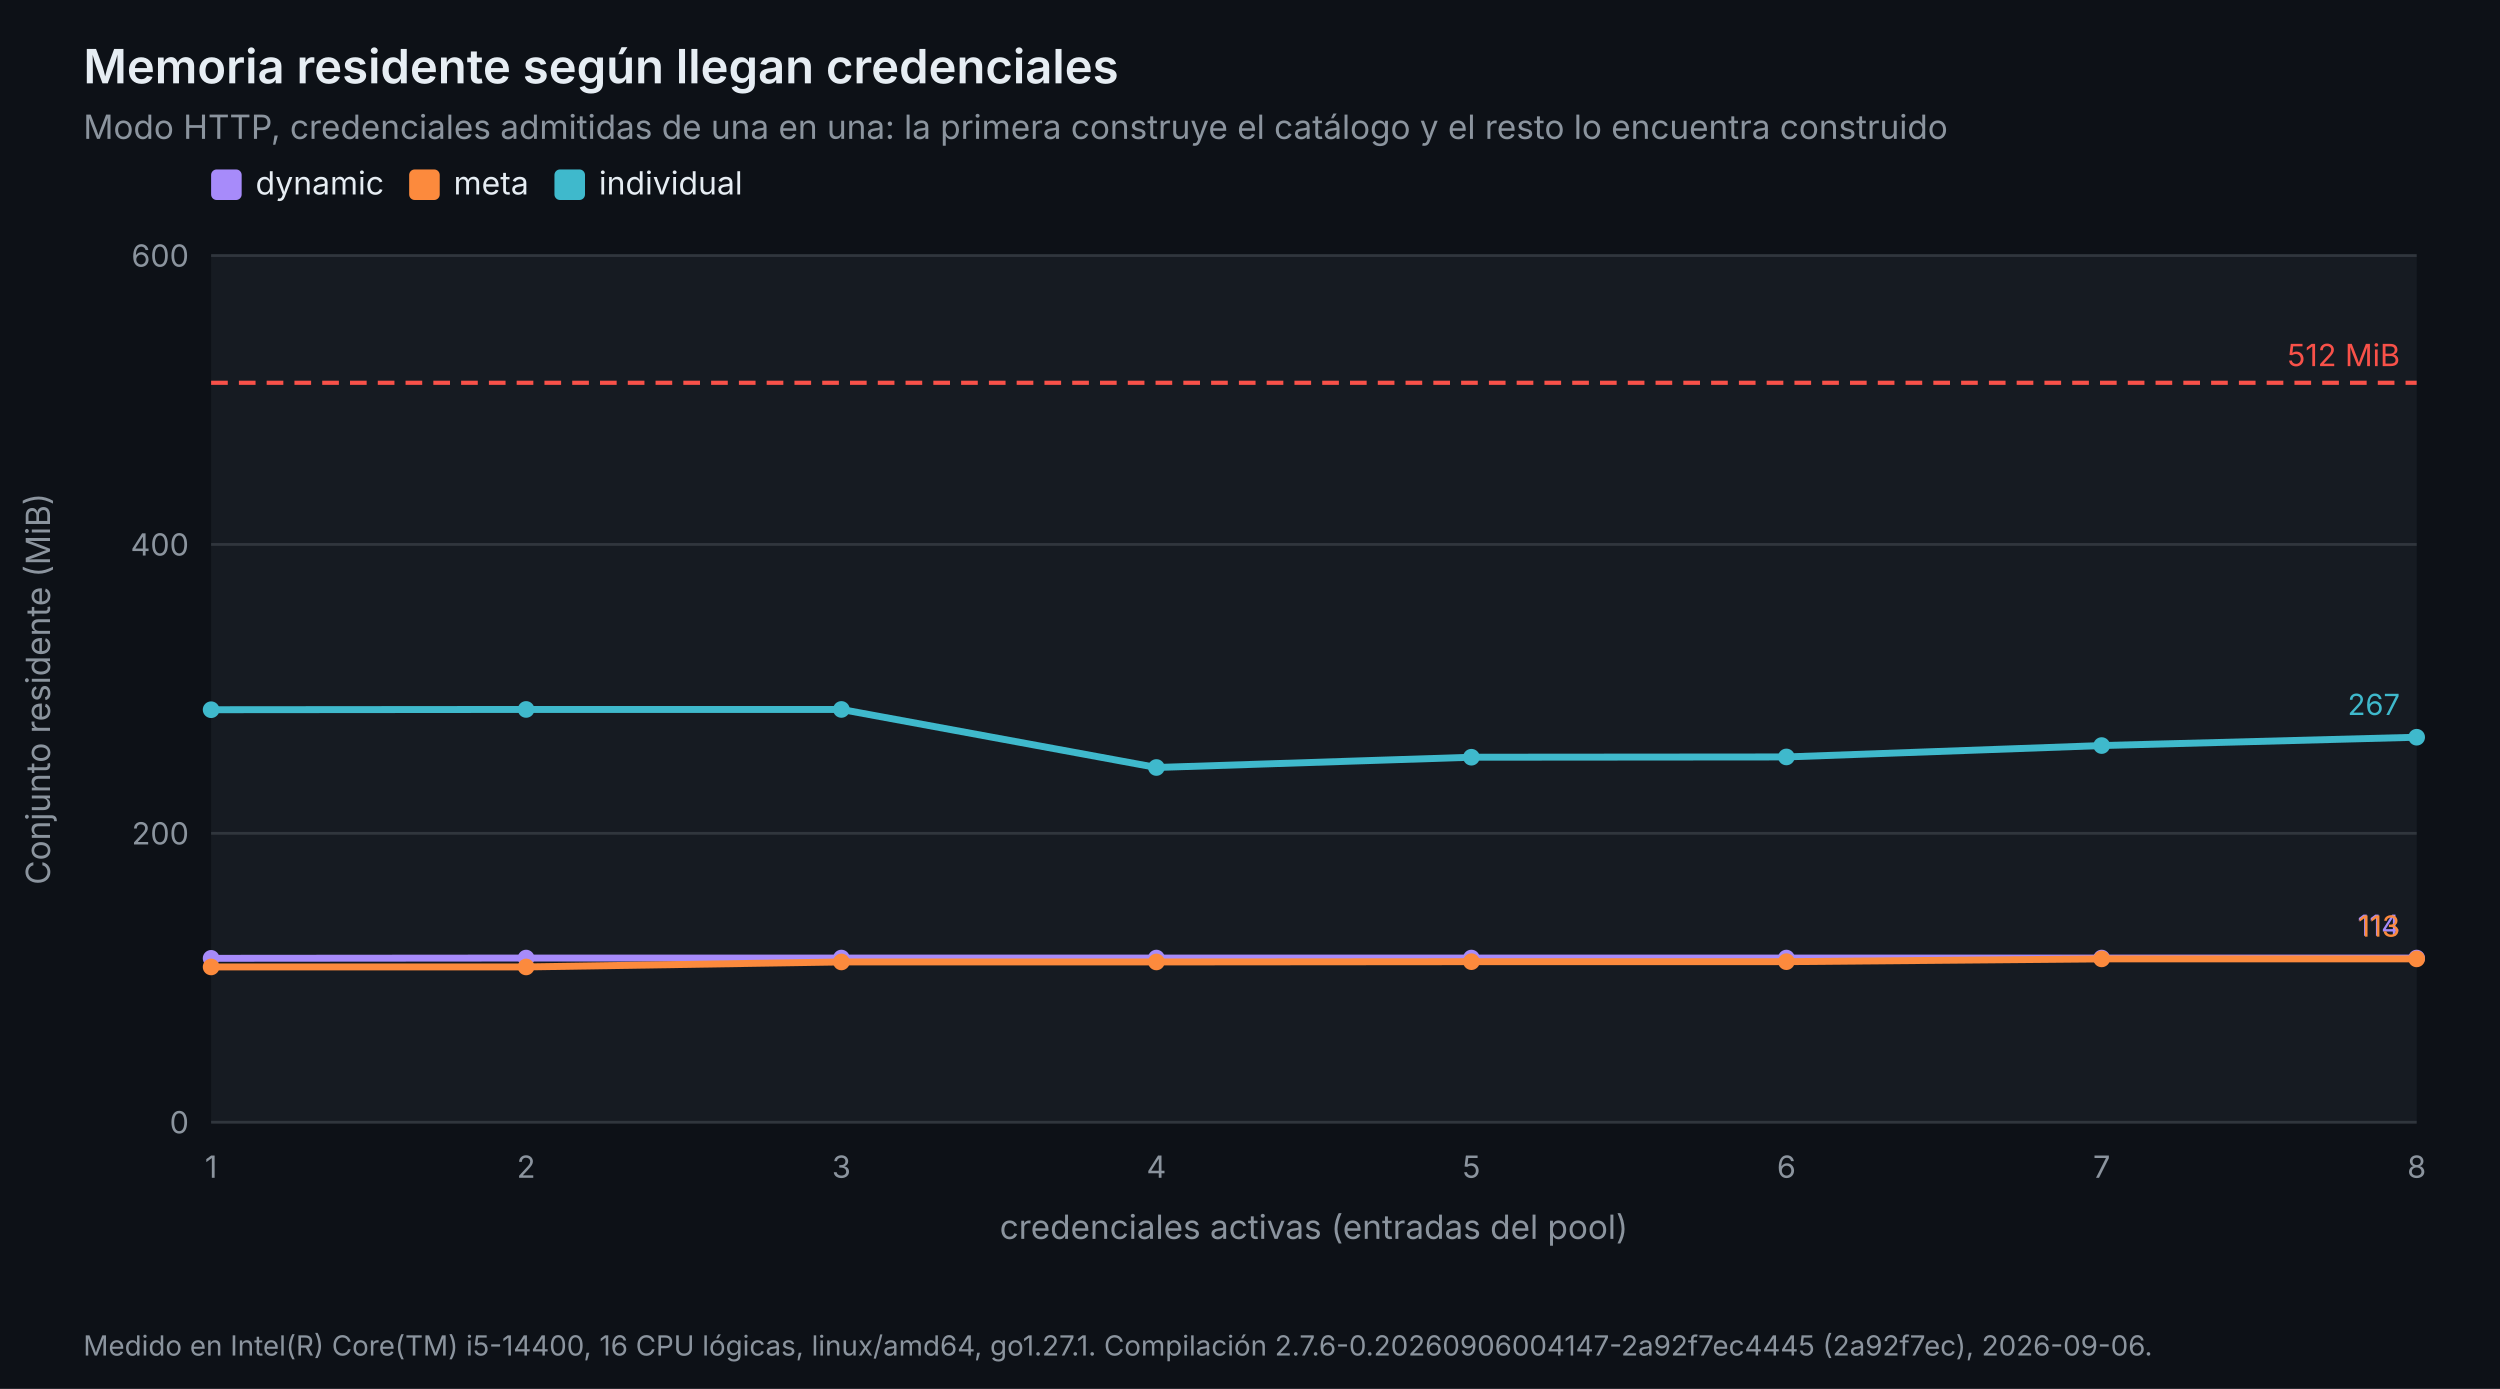
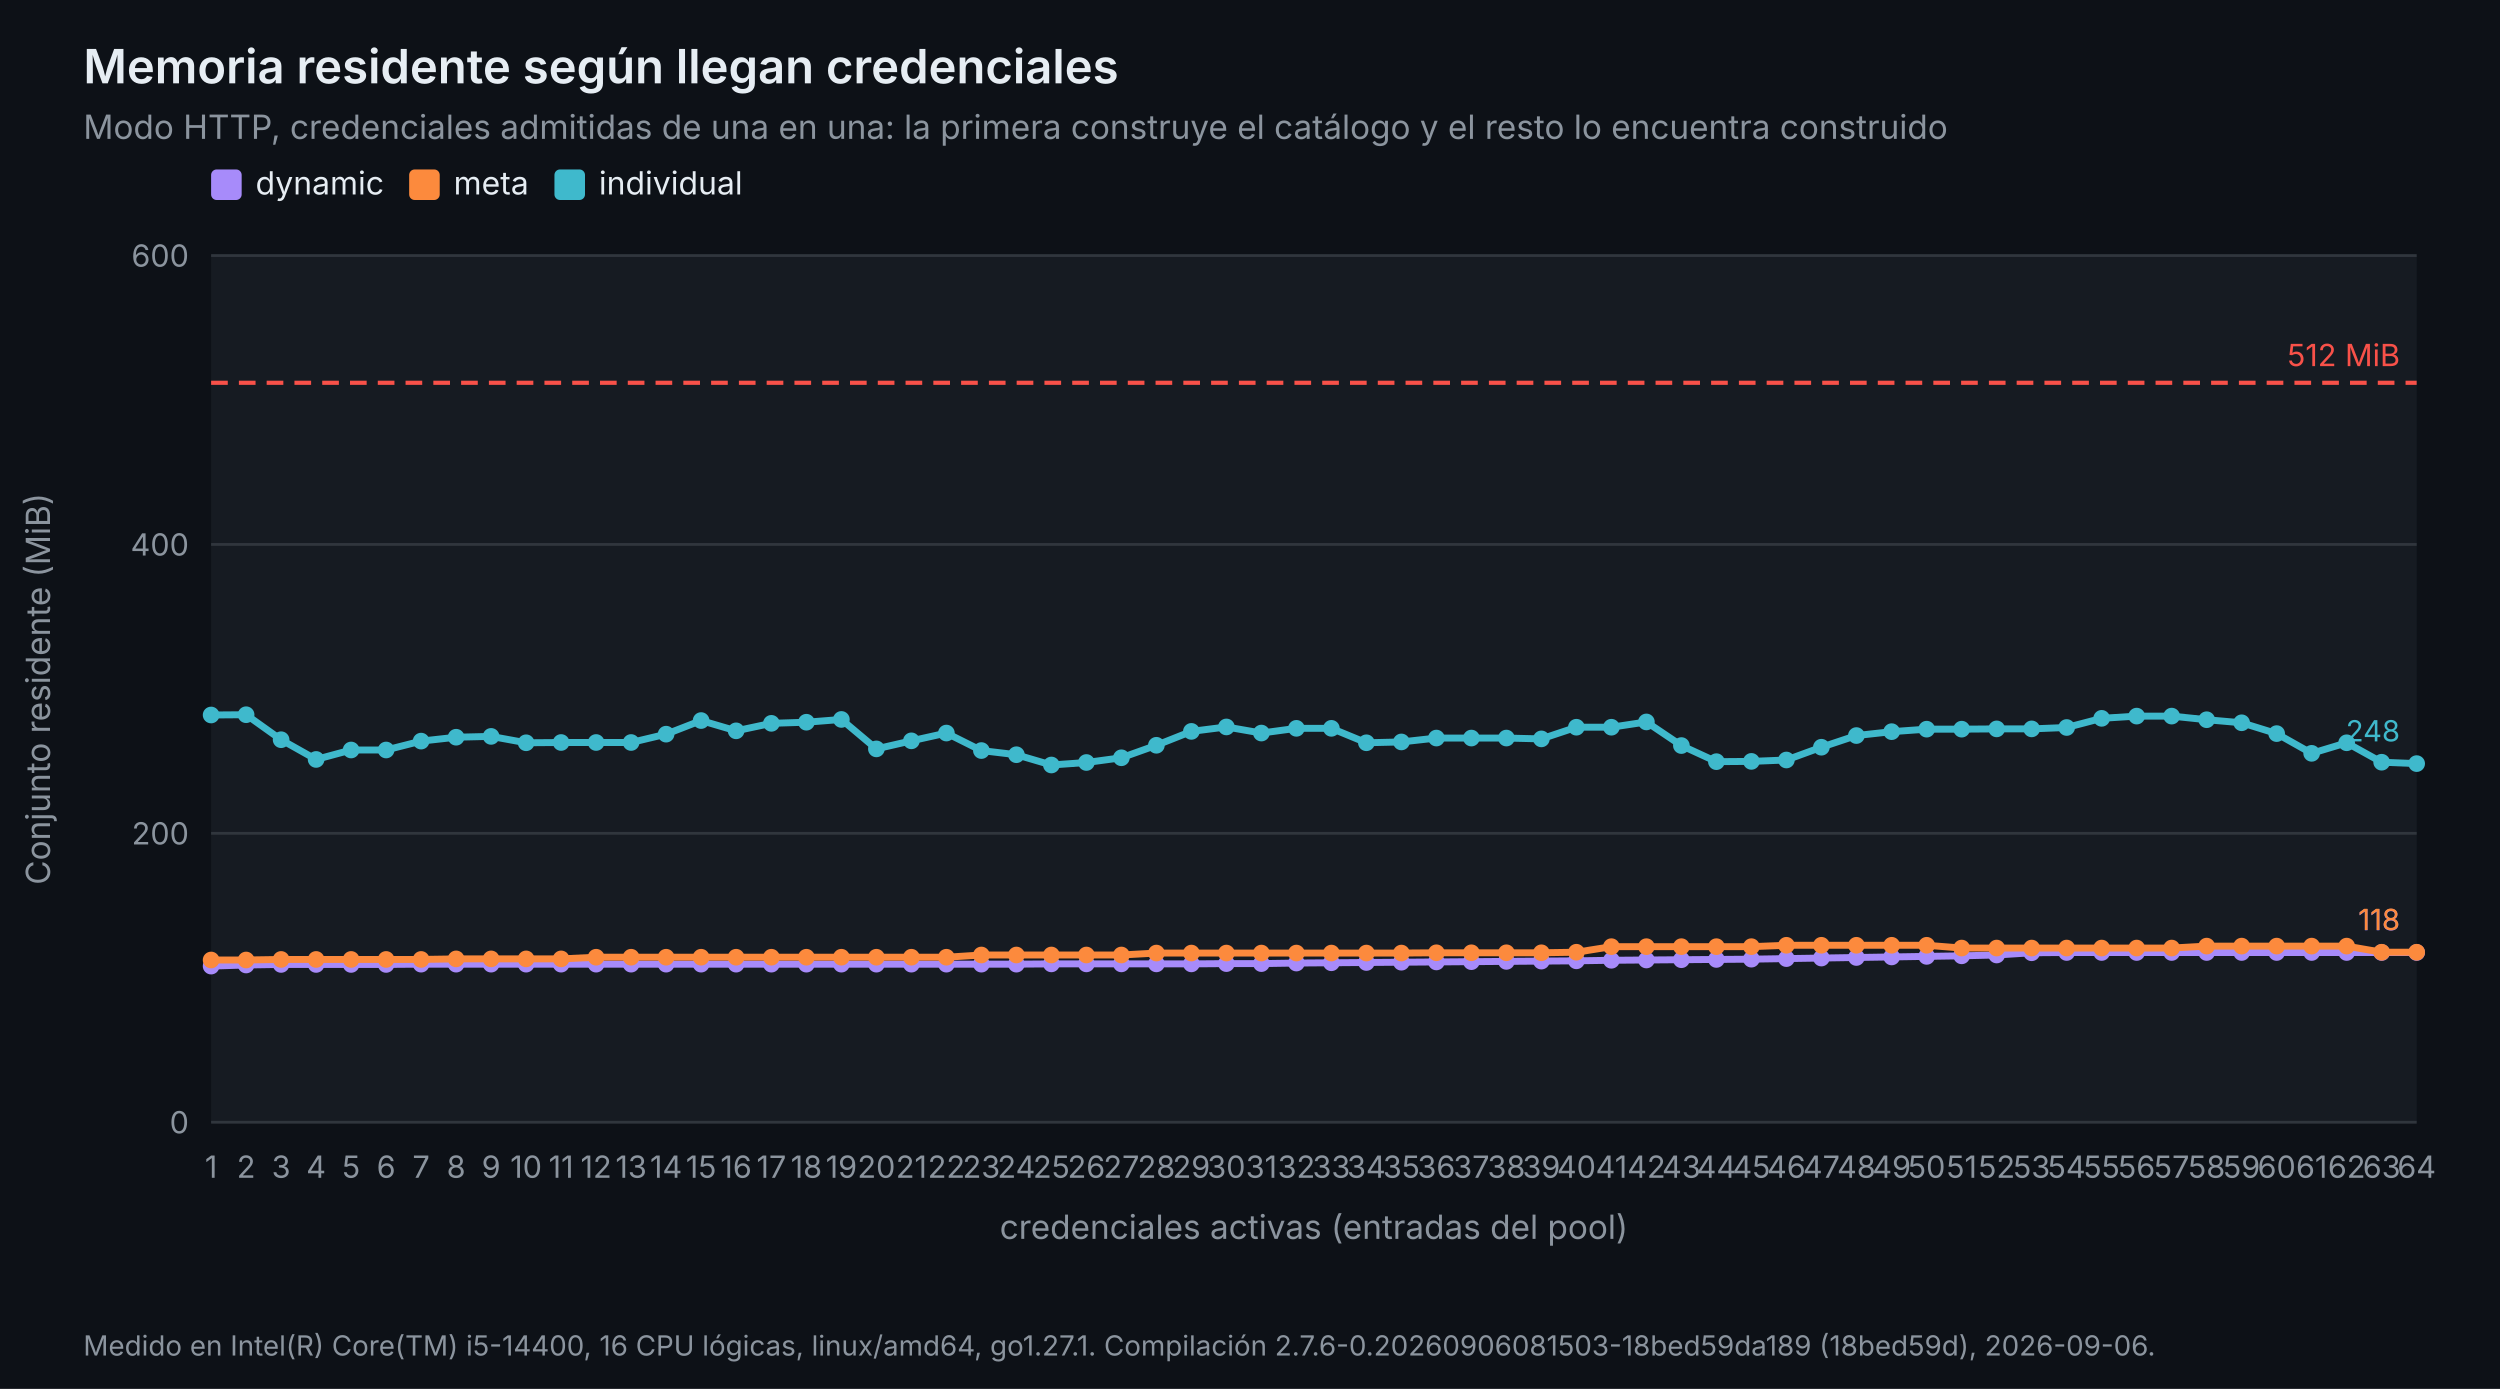
- <svg xmlns="http://www.w3.org/2000/svg" viewBox="0 0 900 500" width="900" height="500" role="img" aria-label="Memoria residente según llegan credenciales. Modo HTTP, credenciales admitidas de una en una: la primera construye el catálogo y el resto lo encuentra construido. Medido en Intel(R) Core(TM) i5-14400, 16 CPU lógicas, linux/amd64, go1.27.1. Compilación 2.7.6-0.20260906004147-2a92f7ec4445 (2a92f7ec), 2026-09-06.">
+ <svg xmlns="http://www.w3.org/2000/svg" viewBox="0 0 900 500" width="900" height="500" role="img" aria-label="Memoria residente según llegan credenciales. Modo HTTP, credenciales admitidas de una en una: la primera construye el catálogo y el resto lo encuentra construido. Medido en Intel(R) Core(TM) i5-14400, 16 CPU lógicas, linux/amd64, go1.27.1. Compilación 2.7.6-0.20260906081503-18bed59da189 (18bed59d), 2026-09-06.">
  <rect width="900" height="500" fill="#0d1117" />
  <text x="30" y="30" font-family="ui-sans-serif,system-ui,-apple-system,Segoe UI,sans-serif" font-size="17" font-weight="600" fill="#e6edf3">Memoria residente según llegan credenciales</text>
  <text x="30" y="50" font-family="ui-sans-serif,system-ui,-apple-system,Segoe UI,sans-serif" font-size="12" fill="#8b949e">Modo HTTP, credenciales admitidas de una en una: la primera construye el catálogo y el resto lo encuentra construido</text>
  <rect x="76" y="92" width="794" height="312" fill="#161b22" />
  <rect x="76.0" y="61.0" width="11" height="11" rx="2" fill="#a78bfa" />
  <text x="92.0" y="70.0" font-family="ui-sans-serif,system-ui,-apple-system,Segoe UI,sans-serif" font-size="11.5" fill="#e6edf3">dynamic</text>
  <rect x="147.3" y="61.0" width="11" height="11" rx="2" fill="#fc8a3d" />
  <text x="163.3" y="70.0" font-family="ui-sans-serif,system-ui,-apple-system,Segoe UI,sans-serif" font-size="11.5" fill="#e6edf3">meta</text>
  <rect x="199.6" y="61.0" width="11" height="11" rx="2" fill="#3fb9cc" />
  <text x="215.6" y="70.0" font-family="ui-sans-serif,system-ui,-apple-system,Segoe UI,sans-serif" font-size="11.5" fill="#e6edf3">individual</text>
  <line x1="76" y1="404.0" x2="870" y2="404.0" stroke="#30363d" stroke-width="1" />
  <text x="68" y="408.0" font-family="ui-sans-serif,system-ui,-apple-system,Segoe UI,sans-serif" font-size="11" text-anchor="end" fill="#8b949e">0</text>
  <line x1="76" y1="300.0" x2="870" y2="300.0" stroke="#30363d" stroke-width="1" />
  <text x="68" y="304.0" font-family="ui-sans-serif,system-ui,-apple-system,Segoe UI,sans-serif" font-size="11" text-anchor="end" fill="#8b949e">200</text>
  <line x1="76" y1="196.0" x2="870" y2="196.0" stroke="#30363d" stroke-width="1" />
  <text x="68" y="200.0" font-family="ui-sans-serif,system-ui,-apple-system,Segoe UI,sans-serif" font-size="11" text-anchor="end" fill="#8b949e">400</text>
  <line x1="76" y1="92.0" x2="870" y2="92.0" stroke="#30363d" stroke-width="1" />
  <text x="68" y="96.0" font-family="ui-sans-serif,system-ui,-apple-system,Segoe UI,sans-serif" font-size="11" text-anchor="end" fill="#8b949e">600</text>
  <text x="18" y="248.0" font-family="ui-sans-serif,system-ui,-apple-system,Segoe UI,sans-serif" font-size="12" fill="#8b949e" text-anchor="middle" transform="rotate(-90 18 248.0)">Conjunto residente (MiB)</text>
  <text x="473.0" y="446" font-family="ui-sans-serif,system-ui,-apple-system,Segoe UI,sans-serif" font-size="12" text-anchor="middle" fill="#8b949e">credenciales activas (entradas del pool)</text>
-   <text x="30" y="488" font-family="ui-sans-serif,system-ui,-apple-system,Segoe UI,sans-serif" font-size="10" fill="#8b949e">Medido en Intel(R) Core(TM) i5-14400, 16 CPU lógicas, linux/amd64, go1.27.1. Compilación 2.7.6-0.20260906004147-2a92f7ec4445 (2a92f7ec), 2026-09-06.</text>
+   <text x="30" y="488" font-family="ui-sans-serif,system-ui,-apple-system,Segoe UI,sans-serif" font-size="10" fill="#8b949e">Medido en Intel(R) Core(TM) i5-14400, 16 CPU lógicas, linux/amd64, go1.27.1. Compilación 2.7.6-0.20260906081503-18bed59da189 (18bed59d), 2026-09-06.</text>
  <text x="76.0" y="424" font-family="ui-sans-serif,system-ui,-apple-system,Segoe UI,sans-serif" font-size="11" text-anchor="middle" fill="#8b949e">1</text>
-   <text x="189.4" y="424" font-family="ui-sans-serif,system-ui,-apple-system,Segoe UI,sans-serif" font-size="11" text-anchor="middle" fill="#8b949e">2</text>
-   <text x="302.9" y="424" font-family="ui-sans-serif,system-ui,-apple-system,Segoe UI,sans-serif" font-size="11" text-anchor="middle" fill="#8b949e">3</text>
-   <text x="416.3" y="424" font-family="ui-sans-serif,system-ui,-apple-system,Segoe UI,sans-serif" font-size="11" text-anchor="middle" fill="#8b949e">4</text>
-   <text x="529.7" y="424" font-family="ui-sans-serif,system-ui,-apple-system,Segoe UI,sans-serif" font-size="11" text-anchor="middle" fill="#8b949e">5</text>
-   <text x="643.1" y="424" font-family="ui-sans-serif,system-ui,-apple-system,Segoe UI,sans-serif" font-size="11" text-anchor="middle" fill="#8b949e">6</text>
-   <text x="756.6" y="424" font-family="ui-sans-serif,system-ui,-apple-system,Segoe UI,sans-serif" font-size="11" text-anchor="middle" fill="#8b949e">7</text>
-   <text x="870.0" y="424" font-family="ui-sans-serif,system-ui,-apple-system,Segoe UI,sans-serif" font-size="11" text-anchor="middle" fill="#8b949e">8</text>
-   <path d="M76.0,345.0L189.4,344.9L302.9,344.9L416.3,344.9L529.7,344.9L643.1,344.9L756.6,344.9L870.0,344.9" fill="none" stroke="#a78bfa" stroke-width="2.5" stroke-linejoin="round" />
-   <circle cx="76.0" cy="345.0" r="3" fill="#a78bfa" />
-   <circle cx="189.4" cy="344.9" r="3" fill="#a78bfa" />
-   <circle cx="302.9" cy="344.9" r="3" fill="#a78bfa" />
-   <circle cx="416.3" cy="344.9" r="3" fill="#a78bfa" />
-   <circle cx="529.7" cy="344.9" r="3" fill="#a78bfa" />
-   <circle cx="643.1" cy="344.9" r="3" fill="#a78bfa" />
-   <circle cx="756.6" cy="344.9" r="3" fill="#a78bfa" />
-   <circle cx="870.0" cy="344.9" r="3" fill="#a78bfa" />
-   <text x="864.0" y="336.9" font-family="ui-sans-serif,system-ui,-apple-system,Segoe UI,sans-serif" font-size="10.5" text-anchor="end" fill="#a78bfa">114</text>
-   <path d="M76.0,348.1L189.4,348.1L302.9,346.3L416.3,346.3L529.7,346.2L643.1,346.2L756.6,345.2L870.0,345.2" fill="none" stroke="#fc8a3d" stroke-width="2.5" stroke-linejoin="round" />
-   <circle cx="76.0" cy="348.1" r="3" fill="#fc8a3d" />
-   <circle cx="189.4" cy="348.1" r="3" fill="#fc8a3d" />
-   <circle cx="302.9" cy="346.3" r="3" fill="#fc8a3d" />
-   <circle cx="416.3" cy="346.3" r="3" fill="#fc8a3d" />
-   <circle cx="529.7" cy="346.2" r="3" fill="#fc8a3d" />
-   <circle cx="643.1" cy="346.2" r="3" fill="#fc8a3d" />
-   <circle cx="756.6" cy="345.2" r="3" fill="#fc8a3d" />
-   <circle cx="870.0" cy="345.2" r="3" fill="#fc8a3d" />
-   <text x="864.0" y="337.2" font-family="ui-sans-serif,system-ui,-apple-system,Segoe UI,sans-serif" font-size="10.5" text-anchor="end" fill="#fc8a3d">113</text>
-   <path d="M76.0,255.5L189.4,255.4L302.9,255.4L416.3,276.3L529.7,272.6L643.1,272.5L756.6,268.4L870.0,265.4" fill="none" stroke="#3fb9cc" stroke-width="2.5" stroke-linejoin="round" />
-   <circle cx="76.0" cy="255.5" r="3" fill="#3fb9cc" />
-   <circle cx="189.4" cy="255.4" r="3" fill="#3fb9cc" />
-   <circle cx="302.9" cy="255.4" r="3" fill="#3fb9cc" />
-   <circle cx="416.3" cy="276.3" r="3" fill="#3fb9cc" />
-   <circle cx="529.7" cy="272.6" r="3" fill="#3fb9cc" />
-   <circle cx="643.1" cy="272.5" r="3" fill="#3fb9cc" />
-   <circle cx="756.6" cy="268.4" r="3" fill="#3fb9cc" />
-   <circle cx="870.0" cy="265.4" r="3" fill="#3fb9cc" />
-   <text x="864.0" y="257.4" font-family="ui-sans-serif,system-ui,-apple-system,Segoe UI,sans-serif" font-size="10.5" text-anchor="end" fill="#3fb9cc">267</text>
+   <text x="88.6" y="424" font-family="ui-sans-serif,system-ui,-apple-system,Segoe UI,sans-serif" font-size="11" text-anchor="middle" fill="#8b949e">2</text>
+   <text x="101.2" y="424" font-family="ui-sans-serif,system-ui,-apple-system,Segoe UI,sans-serif" font-size="11" text-anchor="middle" fill="#8b949e">3</text>
+   <text x="113.8" y="424" font-family="ui-sans-serif,system-ui,-apple-system,Segoe UI,sans-serif" font-size="11" text-anchor="middle" fill="#8b949e">4</text>
+   <text x="126.4" y="424" font-family="ui-sans-serif,system-ui,-apple-system,Segoe UI,sans-serif" font-size="11" text-anchor="middle" fill="#8b949e">5</text>
+   <text x="139.0" y="424" font-family="ui-sans-serif,system-ui,-apple-system,Segoe UI,sans-serif" font-size="11" text-anchor="middle" fill="#8b949e">6</text>
+   <text x="151.6" y="424" font-family="ui-sans-serif,system-ui,-apple-system,Segoe UI,sans-serif" font-size="11" text-anchor="middle" fill="#8b949e">7</text>
+   <text x="164.2" y="424" font-family="ui-sans-serif,system-ui,-apple-system,Segoe UI,sans-serif" font-size="11" text-anchor="middle" fill="#8b949e">8</text>
+   <text x="176.8" y="424" font-family="ui-sans-serif,system-ui,-apple-system,Segoe UI,sans-serif" font-size="11" text-anchor="middle" fill="#8b949e">9</text>
+   <text x="189.4" y="424" font-family="ui-sans-serif,system-ui,-apple-system,Segoe UI,sans-serif" font-size="11" text-anchor="middle" fill="#8b949e">10</text>
+   <text x="202.0" y="424" font-family="ui-sans-serif,system-ui,-apple-system,Segoe UI,sans-serif" font-size="11" text-anchor="middle" fill="#8b949e">11</text>
+   <text x="214.6" y="424" font-family="ui-sans-serif,system-ui,-apple-system,Segoe UI,sans-serif" font-size="11" text-anchor="middle" fill="#8b949e">12</text>
+   <text x="227.2" y="424" font-family="ui-sans-serif,system-ui,-apple-system,Segoe UI,sans-serif" font-size="11" text-anchor="middle" fill="#8b949e">13</text>
+   <text x="239.8" y="424" font-family="ui-sans-serif,system-ui,-apple-system,Segoe UI,sans-serif" font-size="11" text-anchor="middle" fill="#8b949e">14</text>
+   <text x="252.4" y="424" font-family="ui-sans-serif,system-ui,-apple-system,Segoe UI,sans-serif" font-size="11" text-anchor="middle" fill="#8b949e">15</text>
+   <text x="265.0" y="424" font-family="ui-sans-serif,system-ui,-apple-system,Segoe UI,sans-serif" font-size="11" text-anchor="middle" fill="#8b949e">16</text>
+   <text x="277.7" y="424" font-family="ui-sans-serif,system-ui,-apple-system,Segoe UI,sans-serif" font-size="11" text-anchor="middle" fill="#8b949e">17</text>
+   <text x="290.3" y="424" font-family="ui-sans-serif,system-ui,-apple-system,Segoe UI,sans-serif" font-size="11" text-anchor="middle" fill="#8b949e">18</text>
+   <text x="302.9" y="424" font-family="ui-sans-serif,system-ui,-apple-system,Segoe UI,sans-serif" font-size="11" text-anchor="middle" fill="#8b949e">19</text>
+   <text x="315.5" y="424" font-family="ui-sans-serif,system-ui,-apple-system,Segoe UI,sans-serif" font-size="11" text-anchor="middle" fill="#8b949e">20</text>
+   <text x="328.1" y="424" font-family="ui-sans-serif,system-ui,-apple-system,Segoe UI,sans-serif" font-size="11" text-anchor="middle" fill="#8b949e">21</text>
+   <text x="340.7" y="424" font-family="ui-sans-serif,system-ui,-apple-system,Segoe UI,sans-serif" font-size="11" text-anchor="middle" fill="#8b949e">22</text>
+   <text x="353.3" y="424" font-family="ui-sans-serif,system-ui,-apple-system,Segoe UI,sans-serif" font-size="11" text-anchor="middle" fill="#8b949e">23</text>
+   <text x="365.9" y="424" font-family="ui-sans-serif,system-ui,-apple-system,Segoe UI,sans-serif" font-size="11" text-anchor="middle" fill="#8b949e">24</text>
+   <text x="378.5" y="424" font-family="ui-sans-serif,system-ui,-apple-system,Segoe UI,sans-serif" font-size="11" text-anchor="middle" fill="#8b949e">25</text>
+   <text x="391.1" y="424" font-family="ui-sans-serif,system-ui,-apple-system,Segoe UI,sans-serif" font-size="11" text-anchor="middle" fill="#8b949e">26</text>
+   <text x="403.7" y="424" font-family="ui-sans-serif,system-ui,-apple-system,Segoe UI,sans-serif" font-size="11" text-anchor="middle" fill="#8b949e">27</text>
+   <text x="416.3" y="424" font-family="ui-sans-serif,system-ui,-apple-system,Segoe UI,sans-serif" font-size="11" text-anchor="middle" fill="#8b949e">28</text>
+   <text x="428.9" y="424" font-family="ui-sans-serif,system-ui,-apple-system,Segoe UI,sans-serif" font-size="11" text-anchor="middle" fill="#8b949e">29</text>
+   <text x="441.5" y="424" font-family="ui-sans-serif,system-ui,-apple-system,Segoe UI,sans-serif" font-size="11" text-anchor="middle" fill="#8b949e">30</text>
+   <text x="454.1" y="424" font-family="ui-sans-serif,system-ui,-apple-system,Segoe UI,sans-serif" font-size="11" text-anchor="middle" fill="#8b949e">31</text>
+   <text x="466.7" y="424" font-family="ui-sans-serif,system-ui,-apple-system,Segoe UI,sans-serif" font-size="11" text-anchor="middle" fill="#8b949e">32</text>
+   <text x="479.3" y="424" font-family="ui-sans-serif,system-ui,-apple-system,Segoe UI,sans-serif" font-size="11" text-anchor="middle" fill="#8b949e">33</text>
+   <text x="491.9" y="424" font-family="ui-sans-serif,system-ui,-apple-system,Segoe UI,sans-serif" font-size="11" text-anchor="middle" fill="#8b949e">34</text>
+   <text x="504.5" y="424" font-family="ui-sans-serif,system-ui,-apple-system,Segoe UI,sans-serif" font-size="11" text-anchor="middle" fill="#8b949e">35</text>
+   <text x="517.1" y="424" font-family="ui-sans-serif,system-ui,-apple-system,Segoe UI,sans-serif" font-size="11" text-anchor="middle" fill="#8b949e">36</text>
+   <text x="529.7" y="424" font-family="ui-sans-serif,system-ui,-apple-system,Segoe UI,sans-serif" font-size="11" text-anchor="middle" fill="#8b949e">37</text>
+   <text x="542.3" y="424" font-family="ui-sans-serif,system-ui,-apple-system,Segoe UI,sans-serif" font-size="11" text-anchor="middle" fill="#8b949e">38</text>
+   <text x="554.9" y="424" font-family="ui-sans-serif,system-ui,-apple-system,Segoe UI,sans-serif" font-size="11" text-anchor="middle" fill="#8b949e">39</text>
+   <text x="567.5" y="424" font-family="ui-sans-serif,system-ui,-apple-system,Segoe UI,sans-serif" font-size="11" text-anchor="middle" fill="#8b949e">40</text>
+   <text x="580.1" y="424" font-family="ui-sans-serif,system-ui,-apple-system,Segoe UI,sans-serif" font-size="11" text-anchor="middle" fill="#8b949e">41</text>
+   <text x="592.7" y="424" font-family="ui-sans-serif,system-ui,-apple-system,Segoe UI,sans-serif" font-size="11" text-anchor="middle" fill="#8b949e">42</text>
+   <text x="605.3" y="424" font-family="ui-sans-serif,system-ui,-apple-system,Segoe UI,sans-serif" font-size="11" text-anchor="middle" fill="#8b949e">43</text>
+   <text x="617.9" y="424" font-family="ui-sans-serif,system-ui,-apple-system,Segoe UI,sans-serif" font-size="11" text-anchor="middle" fill="#8b949e">44</text>
+   <text x="630.5" y="424" font-family="ui-sans-serif,system-ui,-apple-system,Segoe UI,sans-serif" font-size="11" text-anchor="middle" fill="#8b949e">45</text>
+   <text x="643.1" y="424" font-family="ui-sans-serif,system-ui,-apple-system,Segoe UI,sans-serif" font-size="11" text-anchor="middle" fill="#8b949e">46</text>
+   <text x="655.7" y="424" font-family="ui-sans-serif,system-ui,-apple-system,Segoe UI,sans-serif" font-size="11" text-anchor="middle" fill="#8b949e">47</text>
+   <text x="668.3" y="424" font-family="ui-sans-serif,system-ui,-apple-system,Segoe UI,sans-serif" font-size="11" text-anchor="middle" fill="#8b949e">48</text>
+   <text x="681.0" y="424" font-family="ui-sans-serif,system-ui,-apple-system,Segoe UI,sans-serif" font-size="11" text-anchor="middle" fill="#8b949e">49</text>
+   <text x="693.6" y="424" font-family="ui-sans-serif,system-ui,-apple-system,Segoe UI,sans-serif" font-size="11" text-anchor="middle" fill="#8b949e">50</text>
+   <text x="706.2" y="424" font-family="ui-sans-serif,system-ui,-apple-system,Segoe UI,sans-serif" font-size="11" text-anchor="middle" fill="#8b949e">51</text>
+   <text x="718.8" y="424" font-family="ui-sans-serif,system-ui,-apple-system,Segoe UI,sans-serif" font-size="11" text-anchor="middle" fill="#8b949e">52</text>
+   <text x="731.4" y="424" font-family="ui-sans-serif,system-ui,-apple-system,Segoe UI,sans-serif" font-size="11" text-anchor="middle" fill="#8b949e">53</text>
+   <text x="744.0" y="424" font-family="ui-sans-serif,system-ui,-apple-system,Segoe UI,sans-serif" font-size="11" text-anchor="middle" fill="#8b949e">54</text>
+   <text x="756.6" y="424" font-family="ui-sans-serif,system-ui,-apple-system,Segoe UI,sans-serif" font-size="11" text-anchor="middle" fill="#8b949e">55</text>
+   <text x="769.2" y="424" font-family="ui-sans-serif,system-ui,-apple-system,Segoe UI,sans-serif" font-size="11" text-anchor="middle" fill="#8b949e">56</text>
+   <text x="781.8" y="424" font-family="ui-sans-serif,system-ui,-apple-system,Segoe UI,sans-serif" font-size="11" text-anchor="middle" fill="#8b949e">57</text>
+   <text x="794.4" y="424" font-family="ui-sans-serif,system-ui,-apple-system,Segoe UI,sans-serif" font-size="11" text-anchor="middle" fill="#8b949e">58</text>
+   <text x="807.0" y="424" font-family="ui-sans-serif,system-ui,-apple-system,Segoe UI,sans-serif" font-size="11" text-anchor="middle" fill="#8b949e">59</text>
+   <text x="819.6" y="424" font-family="ui-sans-serif,system-ui,-apple-system,Segoe UI,sans-serif" font-size="11" text-anchor="middle" fill="#8b949e">60</text>
+   <text x="832.2" y="424" font-family="ui-sans-serif,system-ui,-apple-system,Segoe UI,sans-serif" font-size="11" text-anchor="middle" fill="#8b949e">61</text>
+   <text x="844.8" y="424" font-family="ui-sans-serif,system-ui,-apple-system,Segoe UI,sans-serif" font-size="11" text-anchor="middle" fill="#8b949e">62</text>
+   <text x="857.4" y="424" font-family="ui-sans-serif,system-ui,-apple-system,Segoe UI,sans-serif" font-size="11" text-anchor="middle" fill="#8b949e">63</text>
+   <text x="870.0" y="424" font-family="ui-sans-serif,system-ui,-apple-system,Segoe UI,sans-serif" font-size="11" text-anchor="middle" fill="#8b949e">64</text>
+   <path d="M76.0,347.8L88.6,347.4L101.2,347.2L113.8,347.2L126.4,347.2L139.0,347.2L151.6,347.1L164.2,347.1L176.8,347.1L189.4,347.1L202.0,347.1L214.6,347.1L227.2,347.1L239.8,347.1L252.4,347.1L265.0,347.1L277.7,347.1L290.3,347.1L302.9,347.1L315.5,347.1L328.1,347.1L340.7,347.1L353.3,347.1L365.9,347.1L378.5,347.0L391.1,347.0L403.7,347.0L416.3,347.0L428.9,347.0L441.5,346.9L454.1,346.9L466.7,346.7L479.3,346.6L491.9,346.5L504.5,346.4L517.1,346.3L529.7,346.2L542.3,346.1L554.9,346.0L567.5,345.9L580.1,345.7L592.7,345.6L605.3,345.5L617.9,345.4L630.5,345.3L643.1,345.1L655.7,344.9L668.3,344.7L681.0,344.5L693.6,344.3L706.2,344.1L718.8,343.8L731.4,343.0L744.0,342.9L756.6,342.9L769.2,342.9L781.8,342.9L794.4,342.9L807.0,342.9L819.6,342.9L832.2,342.9L844.8,342.9L857.4,342.9L870.0,342.9" fill="none" stroke="#a78bfa" stroke-width="2.5" stroke-linejoin="round" />
+   <circle cx="76.0" cy="347.8" r="3" fill="#a78bfa" />
+   <circle cx="88.6" cy="347.4" r="3" fill="#a78bfa" />
+   <circle cx="101.2" cy="347.2" r="3" fill="#a78bfa" />
+   <circle cx="113.8" cy="347.2" r="3" fill="#a78bfa" />
+   <circle cx="126.4" cy="347.2" r="3" fill="#a78bfa" />
+   <circle cx="139.0" cy="347.2" r="3" fill="#a78bfa" />
+   <circle cx="151.6" cy="347.1" r="3" fill="#a78bfa" />
+   <circle cx="164.2" cy="347.1" r="3" fill="#a78bfa" />
+   <circle cx="176.8" cy="347.1" r="3" fill="#a78bfa" />
+   <circle cx="189.4" cy="347.1" r="3" fill="#a78bfa" />
+   <circle cx="202.0" cy="347.1" r="3" fill="#a78bfa" />
+   <circle cx="214.6" cy="347.1" r="3" fill="#a78bfa" />
+   <circle cx="227.2" cy="347.1" r="3" fill="#a78bfa" />
+   <circle cx="239.8" cy="347.1" r="3" fill="#a78bfa" />
+   <circle cx="252.4" cy="347.1" r="3" fill="#a78bfa" />
+   <circle cx="265.0" cy="347.1" r="3" fill="#a78bfa" />
+   <circle cx="277.7" cy="347.1" r="3" fill="#a78bfa" />
+   <circle cx="290.3" cy="347.1" r="3" fill="#a78bfa" />
+   <circle cx="302.9" cy="347.1" r="3" fill="#a78bfa" />
+   <circle cx="315.5" cy="347.1" r="3" fill="#a78bfa" />
+   <circle cx="328.1" cy="347.1" r="3" fill="#a78bfa" />
+   <circle cx="340.7" cy="347.1" r="3" fill="#a78bfa" />
+   <circle cx="353.3" cy="347.1" r="3" fill="#a78bfa" />
+   <circle cx="365.9" cy="347.1" r="3" fill="#a78bfa" />
+   <circle cx="378.5" cy="347.0" r="3" fill="#a78bfa" />
+   <circle cx="391.1" cy="347.0" r="3" fill="#a78bfa" />
+   <circle cx="403.7" cy="347.0" r="3" fill="#a78bfa" />
+   <circle cx="416.3" cy="347.0" r="3" fill="#a78bfa" />
+   <circle cx="428.9" cy="347.0" r="3" fill="#a78bfa" />
+   <circle cx="441.5" cy="346.9" r="3" fill="#a78bfa" />
+   <circle cx="454.1" cy="346.9" r="3" fill="#a78bfa" />
+   <circle cx="466.7" cy="346.7" r="3" fill="#a78bfa" />
+   <circle cx="479.3" cy="346.6" r="3" fill="#a78bfa" />
+   <circle cx="491.9" cy="346.5" r="3" fill="#a78bfa" />
+   <circle cx="504.5" cy="346.4" r="3" fill="#a78bfa" />
+   <circle cx="517.1" cy="346.3" r="3" fill="#a78bfa" />
+   <circle cx="529.7" cy="346.2" r="3" fill="#a78bfa" />
+   <circle cx="542.3" cy="346.1" r="3" fill="#a78bfa" />
+   <circle cx="554.9" cy="346.0" r="3" fill="#a78bfa" />
+   <circle cx="567.5" cy="345.9" r="3" fill="#a78bfa" />
+   <circle cx="580.1" cy="345.7" r="3" fill="#a78bfa" />
+   <circle cx="592.7" cy="345.6" r="3" fill="#a78bfa" />
+   <circle cx="605.3" cy="345.5" r="3" fill="#a78bfa" />
+   <circle cx="617.9" cy="345.4" r="3" fill="#a78bfa" />
+   <circle cx="630.5" cy="345.3" r="3" fill="#a78bfa" />
+   <circle cx="643.1" cy="345.1" r="3" fill="#a78bfa" />
+   <circle cx="655.7" cy="344.9" r="3" fill="#a78bfa" />
+   <circle cx="668.3" cy="344.7" r="3" fill="#a78bfa" />
+   <circle cx="681.0" cy="344.5" r="3" fill="#a78bfa" />
+   <circle cx="693.6" cy="344.3" r="3" fill="#a78bfa" />
+   <circle cx="706.2" cy="344.1" r="3" fill="#a78bfa" />
+   <circle cx="718.8" cy="343.8" r="3" fill="#a78bfa" />
+   <circle cx="731.4" cy="343.0" r="3" fill="#a78bfa" />
+   <circle cx="744.0" cy="342.9" r="3" fill="#a78bfa" />
+   <circle cx="756.6" cy="342.9" r="3" fill="#a78bfa" />
+   <circle cx="769.2" cy="342.9" r="3" fill="#a78bfa" />
+   <circle cx="781.8" cy="342.9" r="3" fill="#a78bfa" />
+   <circle cx="794.4" cy="342.9" r="3" fill="#a78bfa" />
+   <circle cx="807.0" cy="342.9" r="3" fill="#a78bfa" />
+   <circle cx="819.6" cy="342.9" r="3" fill="#a78bfa" />
+   <circle cx="832.2" cy="342.9" r="3" fill="#a78bfa" />
+   <circle cx="844.8" cy="342.9" r="3" fill="#a78bfa" />
+   <circle cx="857.4" cy="342.9" r="3" fill="#a78bfa" />
+   <circle cx="870.0" cy="342.9" r="3" fill="#a78bfa" />
+   <text x="864.0" y="334.9" font-family="ui-sans-serif,system-ui,-apple-system,Segoe UI,sans-serif" font-size="10.5" text-anchor="end" fill="#a78bfa">118</text>
+   <path d="M76.0,345.6L88.6,345.6L101.2,345.4L113.8,345.4L126.4,345.4L139.0,345.4L151.6,345.4L164.2,345.2L176.8,345.2L189.4,345.2L202.0,345.2L214.6,344.6L227.2,344.6L239.8,344.6L252.4,344.6L265.0,344.6L277.7,344.6L290.3,344.6L302.9,344.6L315.5,344.6L328.1,344.6L340.7,344.6L353.3,343.8L365.9,343.8L378.5,343.8L391.1,343.8L403.7,343.8L416.3,343.1L428.9,343.1L441.5,343.1L454.1,343.1L466.7,343.1L479.3,343.1L491.9,343.1L504.5,343.1L517.1,343.0L529.7,343.0L542.3,343.0L554.9,343.0L567.5,342.8L580.1,340.8L592.7,340.8L605.3,340.8L617.9,340.8L630.5,340.8L643.1,340.3L655.7,340.3L668.3,340.3L681.0,340.3L693.6,340.3L706.2,341.3L718.8,341.3L731.4,341.3L744.0,341.3L756.6,341.3L769.2,341.3L781.8,341.3L794.4,340.6L807.0,340.6L819.6,340.6L832.2,340.6L844.8,340.6L857.4,342.8L870.0,342.8" fill="none" stroke="#fc8a3d" stroke-width="2.5" stroke-linejoin="round" />
+   <circle cx="76.0" cy="345.6" r="3" fill="#fc8a3d" />
+   <circle cx="88.6" cy="345.6" r="3" fill="#fc8a3d" />
+   <circle cx="101.2" cy="345.4" r="3" fill="#fc8a3d" />
+   <circle cx="113.8" cy="345.4" r="3" fill="#fc8a3d" />
+   <circle cx="126.4" cy="345.4" r="3" fill="#fc8a3d" />
+   <circle cx="139.0" cy="345.4" r="3" fill="#fc8a3d" />
+   <circle cx="151.6" cy="345.4" r="3" fill="#fc8a3d" />
+   <circle cx="164.2" cy="345.2" r="3" fill="#fc8a3d" />
+   <circle cx="176.8" cy="345.2" r="3" fill="#fc8a3d" />
+   <circle cx="189.4" cy="345.2" r="3" fill="#fc8a3d" />
+   <circle cx="202.0" cy="345.2" r="3" fill="#fc8a3d" />
+   <circle cx="214.6" cy="344.6" r="3" fill="#fc8a3d" />
+   <circle cx="227.2" cy="344.6" r="3" fill="#fc8a3d" />
+   <circle cx="239.8" cy="344.6" r="3" fill="#fc8a3d" />
+   <circle cx="252.4" cy="344.6" r="3" fill="#fc8a3d" />
+   <circle cx="265.0" cy="344.6" r="3" fill="#fc8a3d" />
+   <circle cx="277.7" cy="344.6" r="3" fill="#fc8a3d" />
+   <circle cx="290.3" cy="344.6" r="3" fill="#fc8a3d" />
+   <circle cx="302.9" cy="344.6" r="3" fill="#fc8a3d" />
+   <circle cx="315.5" cy="344.6" r="3" fill="#fc8a3d" />
+   <circle cx="328.1" cy="344.6" r="3" fill="#fc8a3d" />
+   <circle cx="340.7" cy="344.6" r="3" fill="#fc8a3d" />
+   <circle cx="353.3" cy="343.8" r="3" fill="#fc8a3d" />
+   <circle cx="365.9" cy="343.8" r="3" fill="#fc8a3d" />
+   <circle cx="378.5" cy="343.8" r="3" fill="#fc8a3d" />
+   <circle cx="391.1" cy="343.8" r="3" fill="#fc8a3d" />
+   <circle cx="403.7" cy="343.8" r="3" fill="#fc8a3d" />
+   <circle cx="416.3" cy="343.1" r="3" fill="#fc8a3d" />
+   <circle cx="428.9" cy="343.1" r="3" fill="#fc8a3d" />
+   <circle cx="441.5" cy="343.1" r="3" fill="#fc8a3d" />
+   <circle cx="454.1" cy="343.1" r="3" fill="#fc8a3d" />
+   <circle cx="466.7" cy="343.1" r="3" fill="#fc8a3d" />
+   <circle cx="479.3" cy="343.1" r="3" fill="#fc8a3d" />
+   <circle cx="491.9" cy="343.1" r="3" fill="#fc8a3d" />
+   <circle cx="504.5" cy="343.1" r="3" fill="#fc8a3d" />
+   <circle cx="517.1" cy="343.0" r="3" fill="#fc8a3d" />
+   <circle cx="529.7" cy="343.0" r="3" fill="#fc8a3d" />
+   <circle cx="542.3" cy="343.0" r="3" fill="#fc8a3d" />
+   <circle cx="554.9" cy="343.0" r="3" fill="#fc8a3d" />
+   <circle cx="567.5" cy="342.8" r="3" fill="#fc8a3d" />
+   <circle cx="580.1" cy="340.8" r="3" fill="#fc8a3d" />
+   <circle cx="592.7" cy="340.8" r="3" fill="#fc8a3d" />
+   <circle cx="605.3" cy="340.8" r="3" fill="#fc8a3d" />
+   <circle cx="617.9" cy="340.8" r="3" fill="#fc8a3d" />
+   <circle cx="630.5" cy="340.8" r="3" fill="#fc8a3d" />
+   <circle cx="643.1" cy="340.3" r="3" fill="#fc8a3d" />
+   <circle cx="655.7" cy="340.3" r="3" fill="#fc8a3d" />
+   <circle cx="668.3" cy="340.3" r="3" fill="#fc8a3d" />
+   <circle cx="681.0" cy="340.3" r="3" fill="#fc8a3d" />
+   <circle cx="693.6" cy="340.3" r="3" fill="#fc8a3d" />
+   <circle cx="706.2" cy="341.3" r="3" fill="#fc8a3d" />
+   <circle cx="718.8" cy="341.3" r="3" fill="#fc8a3d" />
+   <circle cx="731.4" cy="341.3" r="3" fill="#fc8a3d" />
+   <circle cx="744.0" cy="341.3" r="3" fill="#fc8a3d" />
+   <circle cx="756.6" cy="341.3" r="3" fill="#fc8a3d" />
+   <circle cx="769.2" cy="341.3" r="3" fill="#fc8a3d" />
+   <circle cx="781.8" cy="341.3" r="3" fill="#fc8a3d" />
+   <circle cx="794.4" cy="340.6" r="3" fill="#fc8a3d" />
+   <circle cx="807.0" cy="340.6" r="3" fill="#fc8a3d" />
+   <circle cx="819.6" cy="340.6" r="3" fill="#fc8a3d" />
+   <circle cx="832.2" cy="340.6" r="3" fill="#fc8a3d" />
+   <circle cx="844.8" cy="340.6" r="3" fill="#fc8a3d" />
+   <circle cx="857.4" cy="342.8" r="3" fill="#fc8a3d" />
+   <circle cx="870.0" cy="342.8" r="3" fill="#fc8a3d" />
+   <text x="864.0" y="334.8" font-family="ui-sans-serif,system-ui,-apple-system,Segoe UI,sans-serif" font-size="10.5" text-anchor="end" fill="#fc8a3d">118</text>
+   <path d="M76.0,257.4L88.6,257.3L101.2,266.3L113.8,273.4L126.4,270.0L139.0,270.0L151.6,266.8L164.2,265.4L176.8,265.1L189.4,267.4L202.0,267.3L214.6,267.3L227.2,267.3L239.8,264.3L252.4,259.4L265.0,263.1L277.7,260.4L290.3,260.0L302.9,259.0L315.5,269.6L328.1,266.7L340.7,263.9L353.3,270.2L365.9,271.7L378.5,275.4L391.1,274.5L403.7,272.8L416.3,268.3L428.9,263.3L441.5,261.7L454.1,263.9L466.7,262.2L479.3,262.2L491.9,267.4L504.5,267.1L517.1,265.7L529.7,265.7L542.3,265.7L554.9,266.0L567.5,261.8L580.1,261.8L592.7,259.9L605.3,268.4L617.9,274.2L630.5,274.1L643.1,273.6L655.7,269.0L668.3,264.8L681.0,263.4L693.6,262.5L706.2,262.5L718.8,262.4L731.4,262.4L744.0,261.9L756.6,258.6L769.2,257.8L781.8,257.8L794.4,259.1L807.0,260.2L819.6,264.1L832.2,271.2L844.8,267.4L857.4,274.4L870.0,274.9" fill="none" stroke="#3fb9cc" stroke-width="2.5" stroke-linejoin="round" />
+   <circle cx="76.0" cy="257.4" r="3" fill="#3fb9cc" />
+   <circle cx="88.6" cy="257.3" r="3" fill="#3fb9cc" />
+   <circle cx="101.2" cy="266.3" r="3" fill="#3fb9cc" />
+   <circle cx="113.8" cy="273.4" r="3" fill="#3fb9cc" />
+   <circle cx="126.4" cy="270.0" r="3" fill="#3fb9cc" />
+   <circle cx="139.0" cy="270.0" r="3" fill="#3fb9cc" />
+   <circle cx="151.6" cy="266.8" r="3" fill="#3fb9cc" />
+   <circle cx="164.2" cy="265.4" r="3" fill="#3fb9cc" />
+   <circle cx="176.8" cy="265.1" r="3" fill="#3fb9cc" />
+   <circle cx="189.4" cy="267.4" r="3" fill="#3fb9cc" />
+   <circle cx="202.0" cy="267.3" r="3" fill="#3fb9cc" />
+   <circle cx="214.6" cy="267.3" r="3" fill="#3fb9cc" />
+   <circle cx="227.2" cy="267.3" r="3" fill="#3fb9cc" />
+   <circle cx="239.8" cy="264.3" r="3" fill="#3fb9cc" />
+   <circle cx="252.4" cy="259.4" r="3" fill="#3fb9cc" />
+   <circle cx="265.0" cy="263.1" r="3" fill="#3fb9cc" />
+   <circle cx="277.7" cy="260.4" r="3" fill="#3fb9cc" />
+   <circle cx="290.3" cy="260.0" r="3" fill="#3fb9cc" />
+   <circle cx="302.9" cy="259.0" r="3" fill="#3fb9cc" />
+   <circle cx="315.5" cy="269.6" r="3" fill="#3fb9cc" />
+   <circle cx="328.1" cy="266.7" r="3" fill="#3fb9cc" />
+   <circle cx="340.7" cy="263.9" r="3" fill="#3fb9cc" />
+   <circle cx="353.3" cy="270.2" r="3" fill="#3fb9cc" />
+   <circle cx="365.9" cy="271.7" r="3" fill="#3fb9cc" />
+   <circle cx="378.5" cy="275.4" r="3" fill="#3fb9cc" />
+   <circle cx="391.1" cy="274.5" r="3" fill="#3fb9cc" />
+   <circle cx="403.7" cy="272.8" r="3" fill="#3fb9cc" />
+   <circle cx="416.3" cy="268.3" r="3" fill="#3fb9cc" />
+   <circle cx="428.9" cy="263.3" r="3" fill="#3fb9cc" />
+   <circle cx="441.5" cy="261.7" r="3" fill="#3fb9cc" />
+   <circle cx="454.1" cy="263.9" r="3" fill="#3fb9cc" />
+   <circle cx="466.7" cy="262.2" r="3" fill="#3fb9cc" />
+   <circle cx="479.3" cy="262.2" r="3" fill="#3fb9cc" />
+   <circle cx="491.9" cy="267.4" r="3" fill="#3fb9cc" />
+   <circle cx="504.5" cy="267.1" r="3" fill="#3fb9cc" />
+   <circle cx="517.1" cy="265.7" r="3" fill="#3fb9cc" />
+   <circle cx="529.7" cy="265.7" r="3" fill="#3fb9cc" />
+   <circle cx="542.3" cy="265.7" r="3" fill="#3fb9cc" />
+   <circle cx="554.9" cy="266.0" r="3" fill="#3fb9cc" />
+   <circle cx="567.5" cy="261.8" r="3" fill="#3fb9cc" />
+   <circle cx="580.1" cy="261.8" r="3" fill="#3fb9cc" />
+   <circle cx="592.7" cy="259.9" r="3" fill="#3fb9cc" />
+   <circle cx="605.3" cy="268.4" r="3" fill="#3fb9cc" />
+   <circle cx="617.9" cy="274.2" r="3" fill="#3fb9cc" />
+   <circle cx="630.5" cy="274.1" r="3" fill="#3fb9cc" />
+   <circle cx="643.1" cy="273.6" r="3" fill="#3fb9cc" />
+   <circle cx="655.7" cy="269.0" r="3" fill="#3fb9cc" />
+   <circle cx="668.3" cy="264.8" r="3" fill="#3fb9cc" />
+   <circle cx="681.0" cy="263.4" r="3" fill="#3fb9cc" />
+   <circle cx="693.6" cy="262.5" r="3" fill="#3fb9cc" />
+   <circle cx="706.2" cy="262.5" r="3" fill="#3fb9cc" />
+   <circle cx="718.8" cy="262.4" r="3" fill="#3fb9cc" />
+   <circle cx="731.4" cy="262.4" r="3" fill="#3fb9cc" />
+   <circle cx="744.0" cy="261.9" r="3" fill="#3fb9cc" />
+   <circle cx="756.6" cy="258.6" r="3" fill="#3fb9cc" />
+   <circle cx="769.2" cy="257.8" r="3" fill="#3fb9cc" />
+   <circle cx="781.8" cy="257.8" r="3" fill="#3fb9cc" />
+   <circle cx="794.4" cy="259.1" r="3" fill="#3fb9cc" />
+   <circle cx="807.0" cy="260.2" r="3" fill="#3fb9cc" />
+   <circle cx="819.6" cy="264.1" r="3" fill="#3fb9cc" />
+   <circle cx="832.2" cy="271.2" r="3" fill="#3fb9cc" />
+   <circle cx="844.8" cy="267.4" r="3" fill="#3fb9cc" />
+   <circle cx="857.4" cy="274.4" r="3" fill="#3fb9cc" />
+   <circle cx="870.0" cy="274.9" r="3" fill="#3fb9cc" />
+   <text x="864.0" y="266.9" font-family="ui-sans-serif,system-ui,-apple-system,Segoe UI,sans-serif" font-size="10.5" text-anchor="end" fill="#3fb9cc">248</text>
  <line x1="76" y1="137.8" x2="870" y2="137.8" stroke="#f85149" stroke-width="1.5" stroke-dasharray="6 4" />
  <text x="864" y="131.8" font-family="ui-sans-serif,system-ui,-apple-system,Segoe UI,sans-serif" font-size="11" text-anchor="end" fill="#f85149">512 MiB</text>
</svg>
